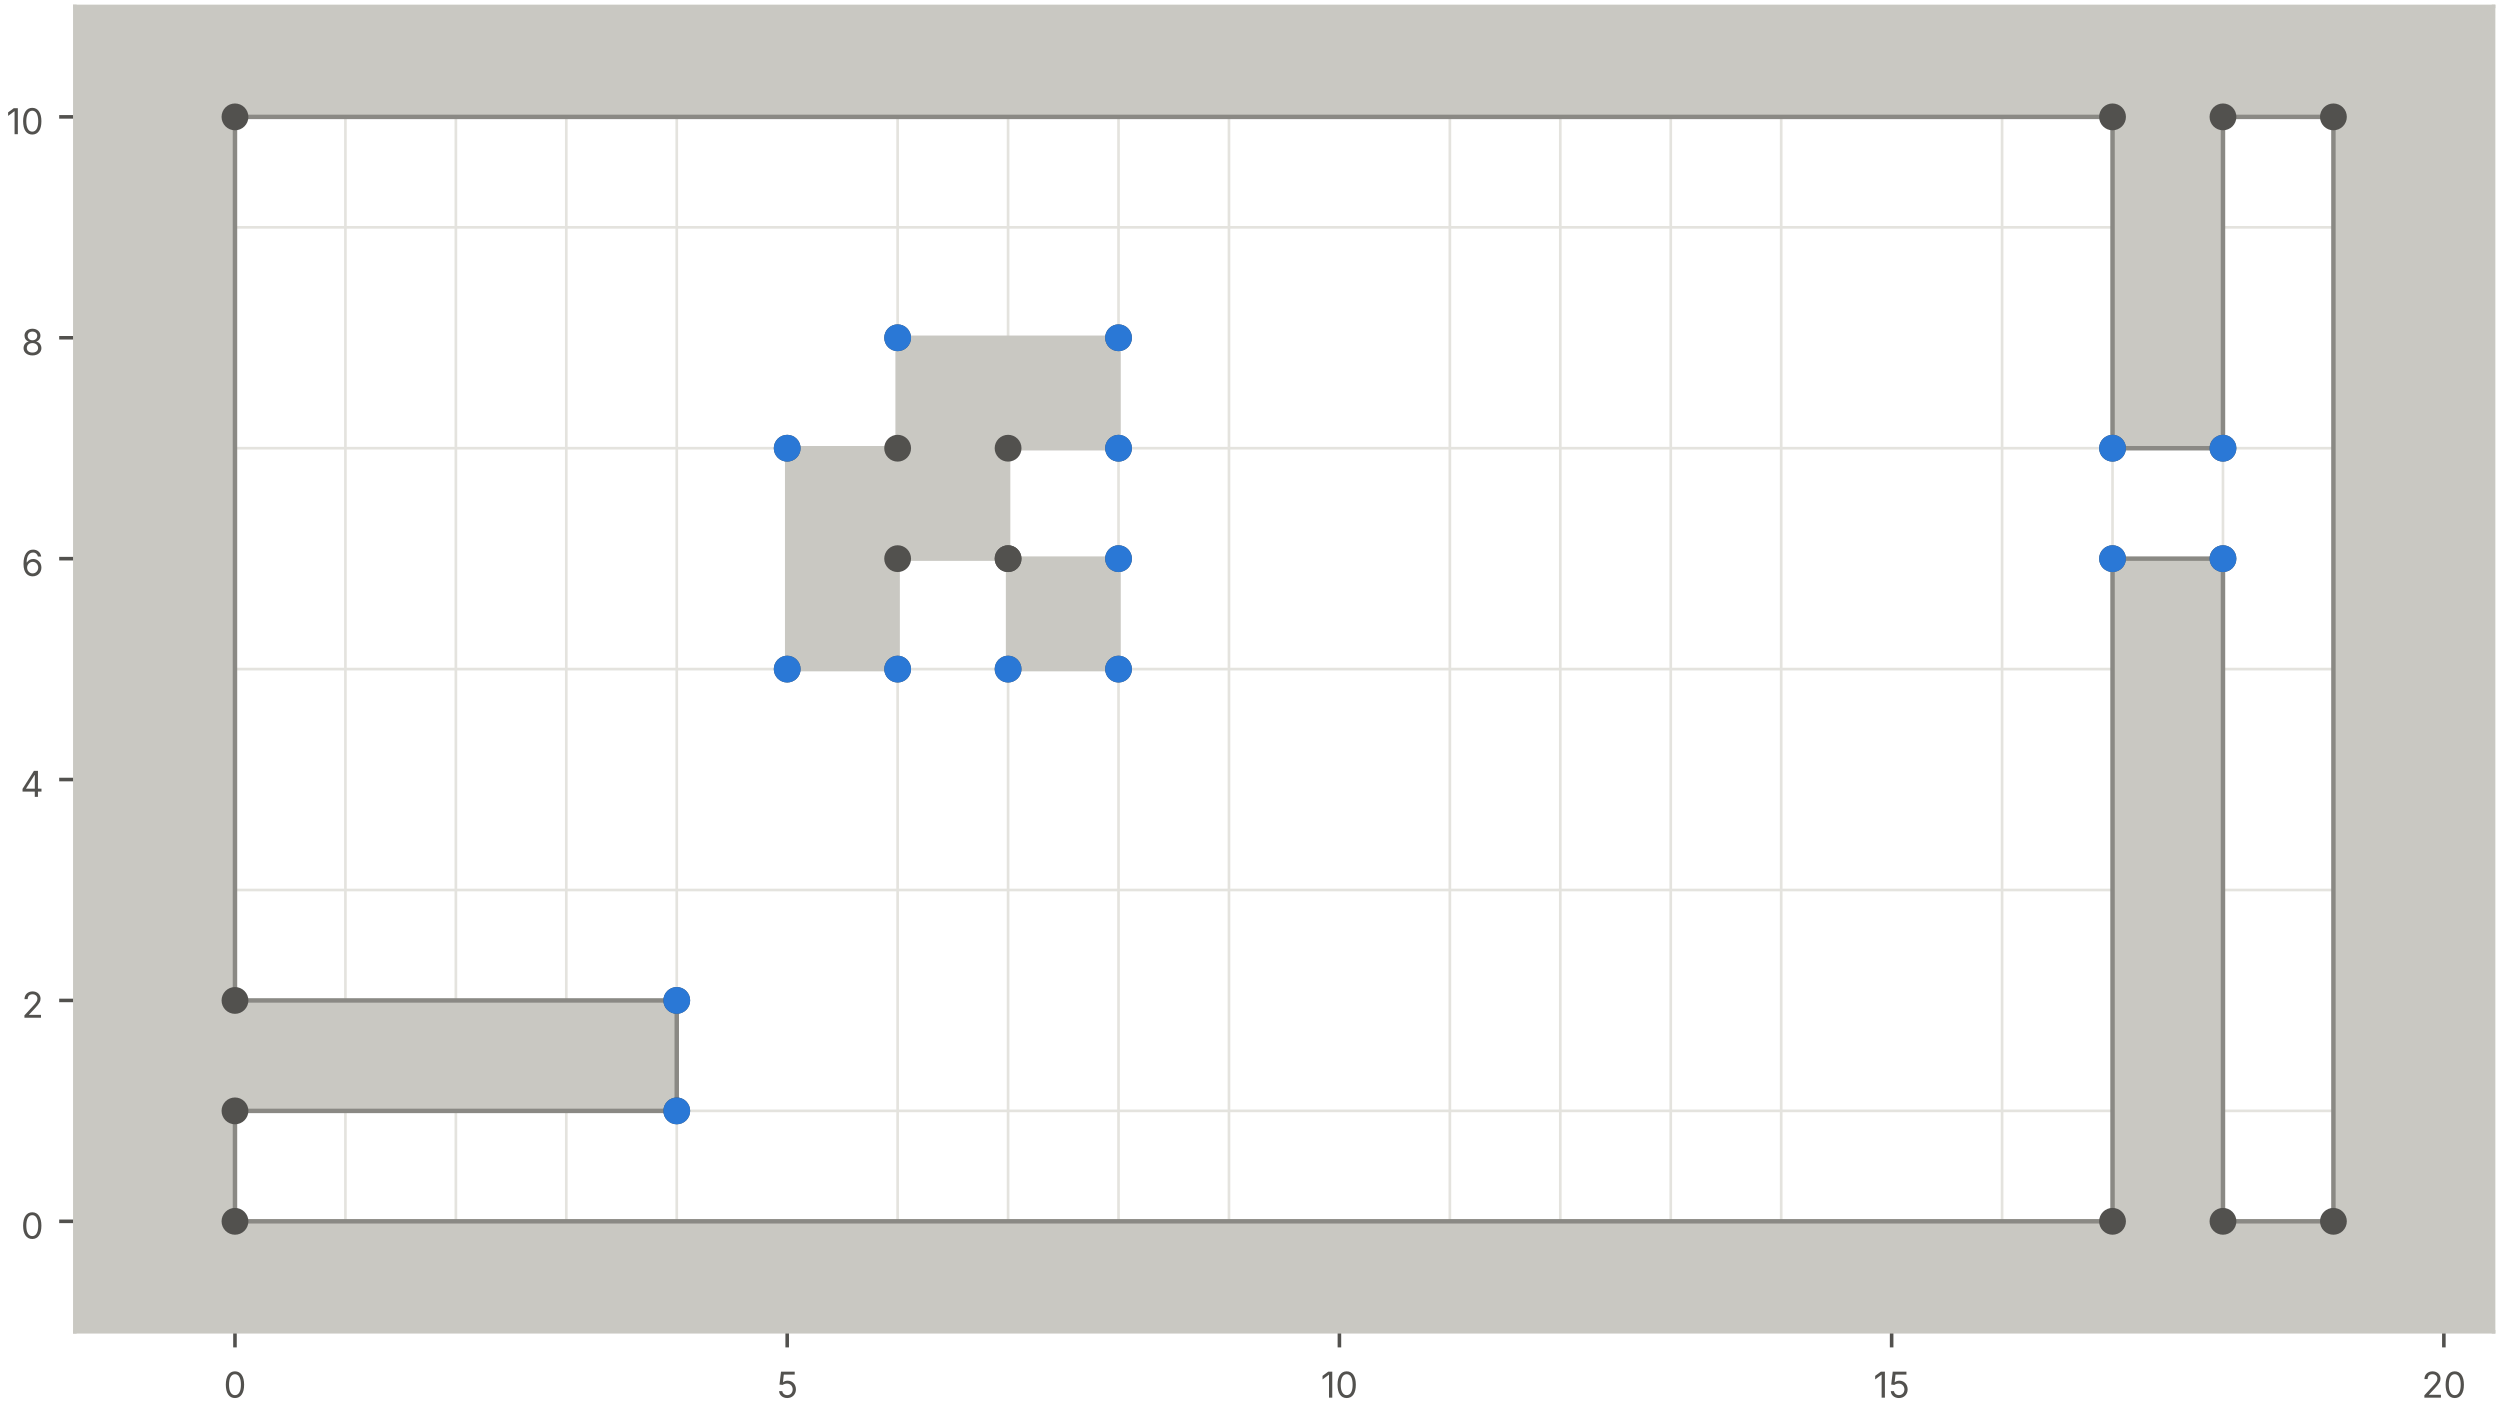
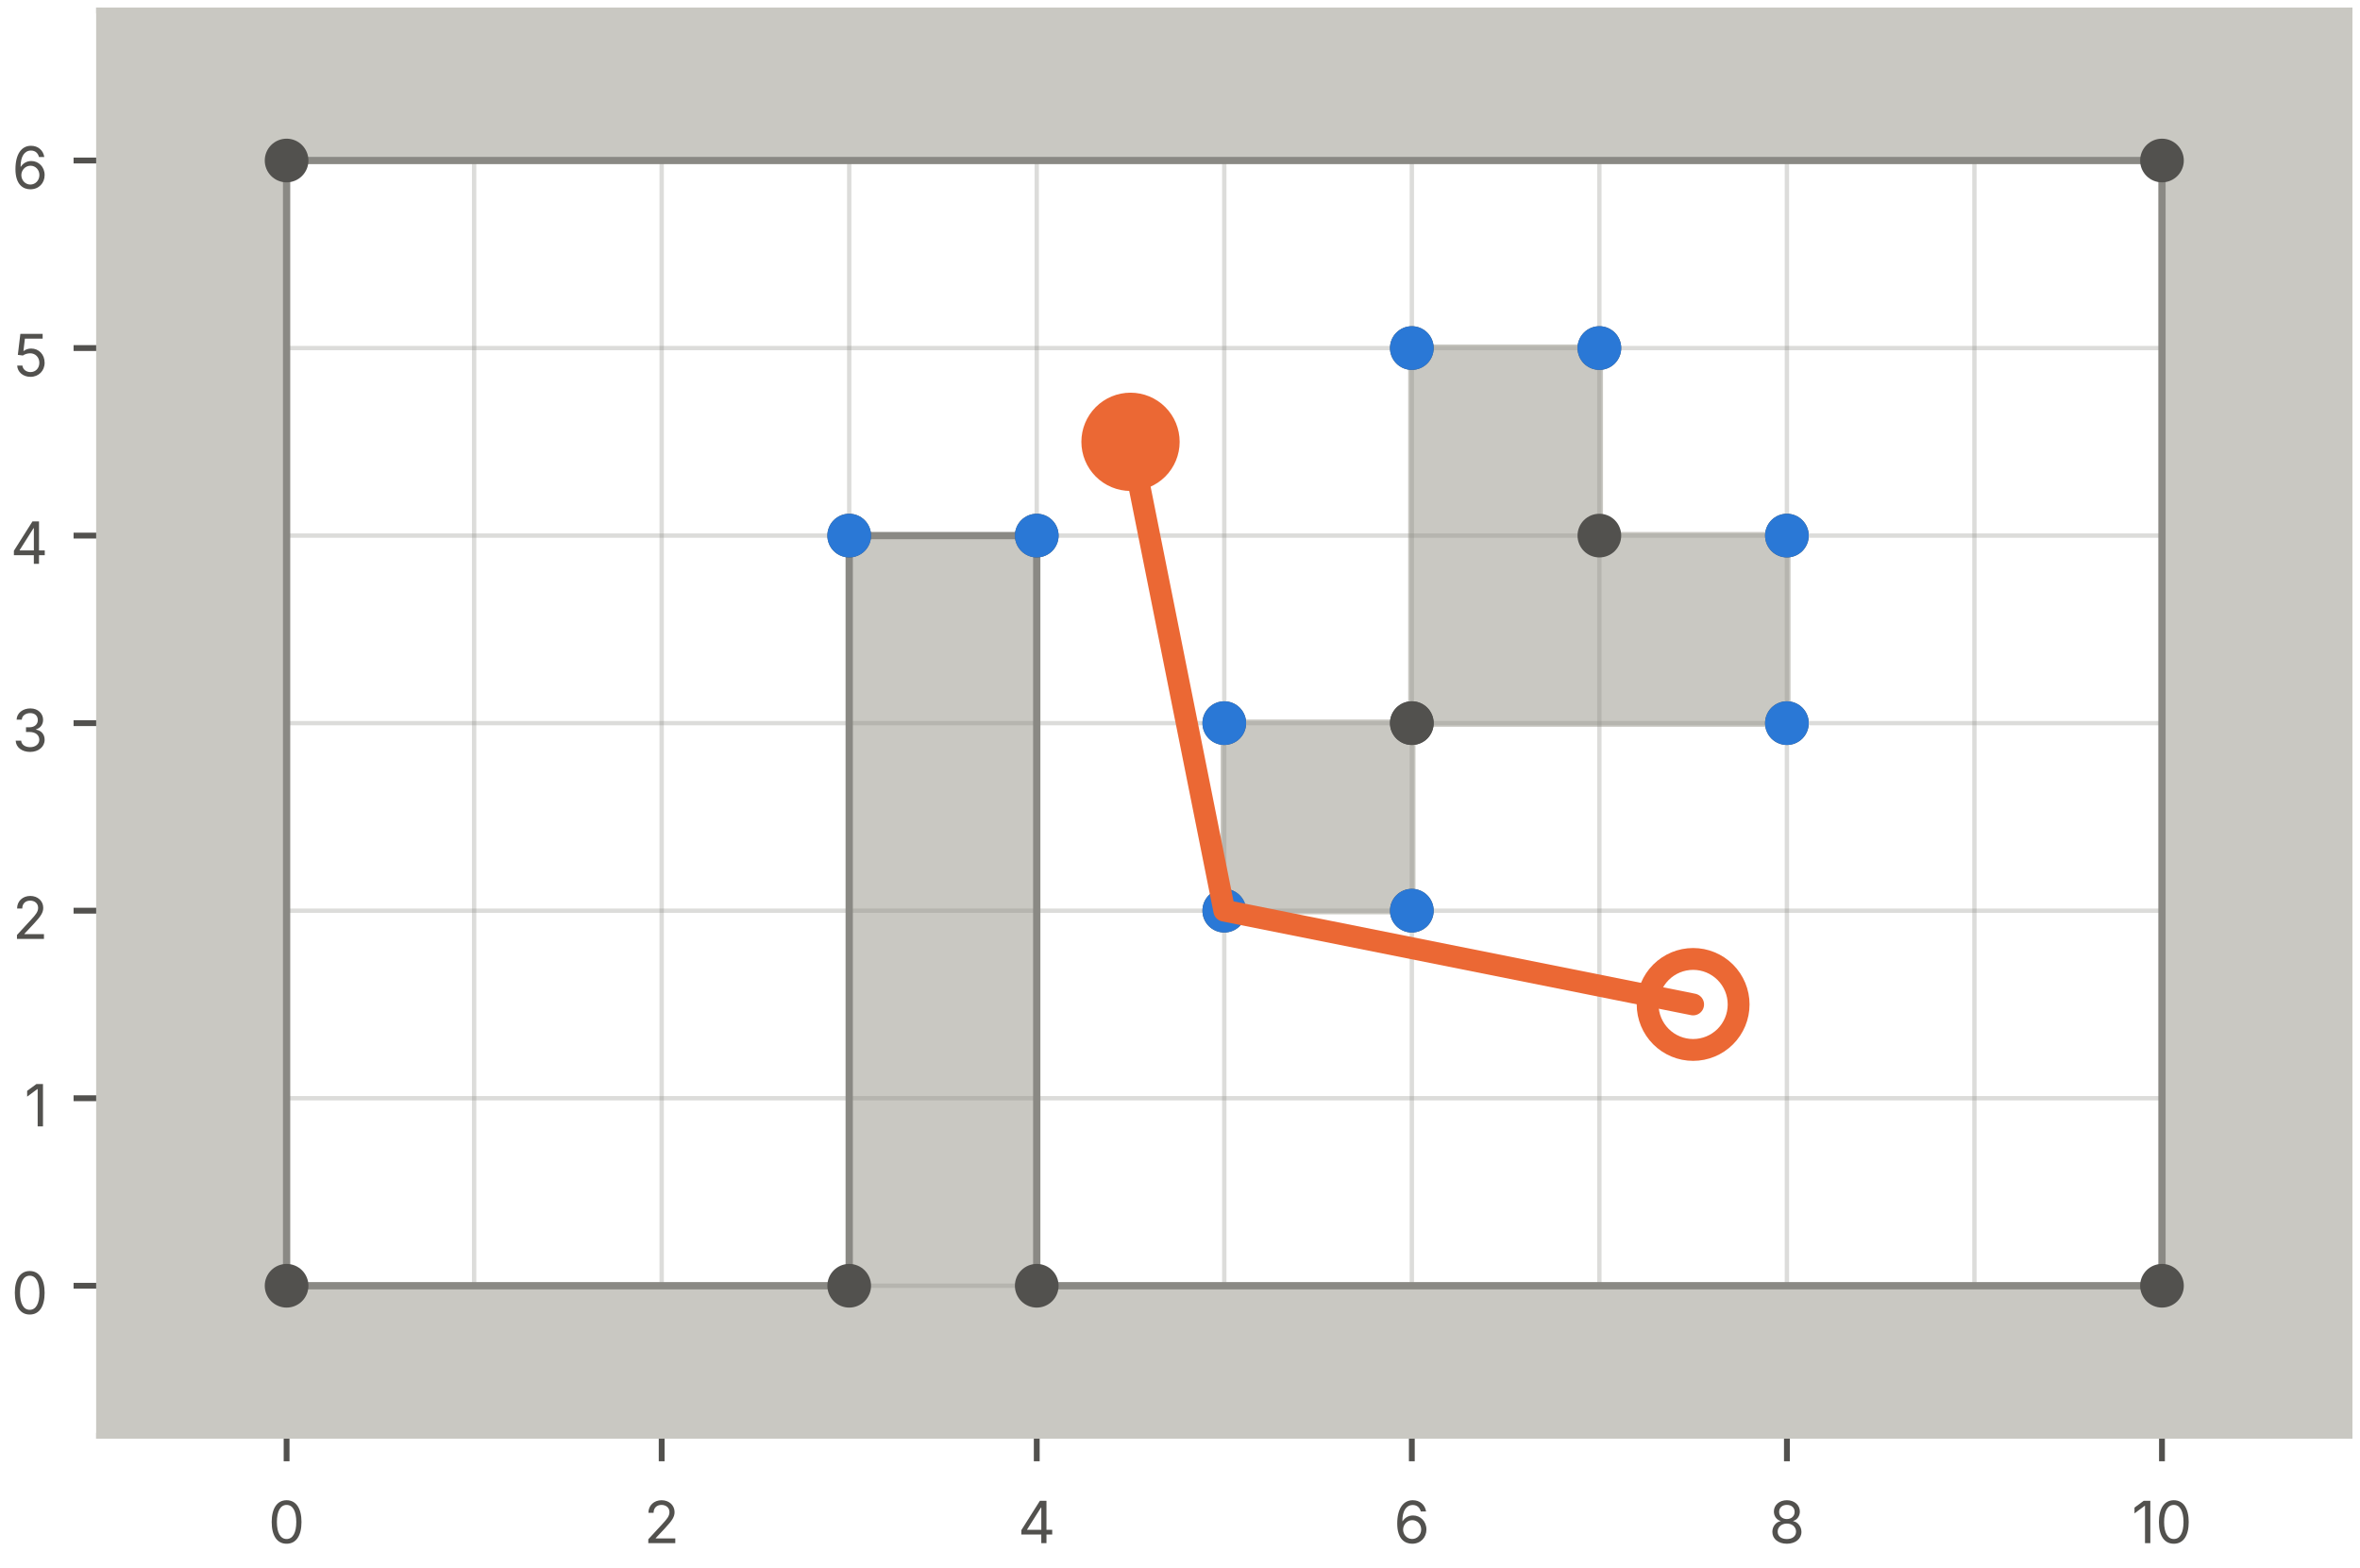
- <svg xmlns="http://www.w3.org/2000/svg" xmlns:xlink="http://www.w3.org/1999/xlink" width="559.33pt" height="316.079pt" viewBox="0 0 559.33 316.079" version="1.1">
+ <svg xmlns="http://www.w3.org/2000/svg" xmlns:xlink="http://www.w3.org/1999/xlink" width="324.18pt" height="215.343pt" viewBox="0 0 324.18 215.343" version="1.1">
  <defs>
    <style type="text/css">*{stroke-linejoin: round; stroke-linecap: butt}</style>
  </defs>
  <g id="figure_1">
    <g id="patch_1">
-       <path d="M 0 316.079 L 559.33 316.079 L 559.33 0 L 0 0 L 0 316.079 z " style="fill: none" />
+       <path d="M 0 215.343 L 324.18 215.343 L 324.18 0 L 0 0 L 0 215.343 z " style="fill: none" />
    </g>
    <g id="axes_1">
      <g id="patch_2">
-         <path d="M 16.741 297.96 L 557.89 297.96 L 557.89 1.44 L 16.741 1.44 L 16.741 297.96 z " style="fill: none" />
+         <path d="M 13.607 197.224 L 322.74 197.224 L 322.74 1.44 L 13.607 1.44 L 13.607 197.224 z " style="fill: none" />
+       </g>
+       <g id="outside">
+         <path d="M -25721.631 25937.615 L 26057.979 25937.615 L 26057.979 -25738.951 L -25721.631 -25738.951 z M 39.368 176.615 L 39.368 22.049 L 296.978 22.049 L 296.978 176.615 L 142.412 176.615 L 142.412 73.571 L 116.651 73.571 L 116.651 176.615 z " clip-path="url(#p48c23c7c4c)" style="fill: #c9c8c2" />
+       </g>
+       <g id="obstacles">
+         <path d="M 168.173 125.093 L 168.173 99.332 L 193.935 99.332 L 193.935 125.093 z " clip-path="url(#p48c23c7c4c)" style="fill: #c9c8c2; stroke: #c9c8c2" />
+         <path d="M 193.935 99.332 L 193.935 47.81 L 219.696 47.81 L 219.696 73.571 L 245.457 73.571 L 245.457 99.332 z " clip-path="url(#p48c23c7c4c)" style="fill: #c9c8c2; stroke: #c9c8c2" />
+       </g>
+       <g id="cells">
+         <path d="M 39.368 176.615 L 39.368 22.049 " clip-path="url(#p48c23c7c4c)" style="fill: none; stroke: #8a8984; stroke-opacity: 0.3; stroke-width: 0.6" />
+         <path d="M 65.129 176.615 L 65.129 22.049 " clip-path="url(#p48c23c7c4c)" style="fill: none; stroke: #8a8984; stroke-opacity: 0.3; stroke-width: 0.6" />
+         <path d="M 90.891 176.615 L 90.891 22.049 " clip-path="url(#p48c23c7c4c)" style="fill: none; stroke: #8a8984; stroke-opacity: 0.3; stroke-width: 0.6" />
+         <path d="M 116.651 176.615 L 116.651 22.049 " clip-path="url(#p48c23c7c4c)" style="fill: none; stroke: #8a8984; stroke-opacity: 0.3; stroke-width: 0.6" />
+         <path d="M 142.412 176.615 L 142.412 22.049 " clip-path="url(#p48c23c7c4c)" style="fill: none; stroke: #8a8984; stroke-opacity: 0.3; stroke-width: 0.6" />
+         <path d="M 168.173 176.615 L 168.173 22.049 " clip-path="url(#p48c23c7c4c)" style="fill: none; stroke: #8a8984; stroke-opacity: 0.3; stroke-width: 0.6" />
+         <path d="M 193.935 176.615 L 193.935 22.049 " clip-path="url(#p48c23c7c4c)" style="fill: none; stroke: #8a8984; stroke-opacity: 0.3; stroke-width: 0.6" />
+         <path d="M 219.696 176.615 L 219.696 22.049 " clip-path="url(#p48c23c7c4c)" style="fill: none; stroke: #8a8984; stroke-opacity: 0.3; stroke-width: 0.6" />
+         <path d="M 245.457 176.615 L 245.457 22.049 " clip-path="url(#p48c23c7c4c)" style="fill: none; stroke: #8a8984; stroke-opacity: 0.3; stroke-width: 0.6" />
+         <path d="M 271.217 176.615 L 271.217 22.049 " clip-path="url(#p48c23c7c4c)" style="fill: none; stroke: #8a8984; stroke-opacity: 0.3; stroke-width: 0.6" />
+         <path d="M 296.978 176.615 L 296.978 22.049 " clip-path="url(#p48c23c7c4c)" style="fill: none; stroke: #8a8984; stroke-opacity: 0.3; stroke-width: 0.6" />
+         <path d="M 39.368 176.615 L 296.978 176.615 " clip-path="url(#p48c23c7c4c)" style="fill: none; stroke: #8a8984; stroke-opacity: 0.3; stroke-width: 0.6" />
+         <path d="M 39.368 150.854 L 296.978 150.854 " clip-path="url(#p48c23c7c4c)" style="fill: none; stroke: #8a8984; stroke-opacity: 0.3; stroke-width: 0.6" />
+         <path d="M 39.368 125.093 L 296.978 125.093 " clip-path="url(#p48c23c7c4c)" style="fill: none; stroke: #8a8984; stroke-opacity: 0.3; stroke-width: 0.6" />
+         <path d="M 39.368 99.332 L 296.978 99.332 " clip-path="url(#p48c23c7c4c)" style="fill: none; stroke: #8a8984; stroke-opacity: 0.3; stroke-width: 0.6" />
+         <path d="M 39.368 73.571 L 296.978 73.571 " clip-path="url(#p48c23c7c4c)" style="fill: none; stroke: #8a8984; stroke-opacity: 0.3; stroke-width: 0.6" />
+         <path d="M 39.368 47.81 L 296.978 47.81 " clip-path="url(#p48c23c7c4c)" style="fill: none; stroke: #8a8984; stroke-opacity: 0.3; stroke-width: 0.6" />
+         <path d="M 39.368 22.049 L 296.978 22.049 " clip-path="url(#p48c23c7c4c)" style="fill: none; stroke: #8a8984; stroke-opacity: 0.3; stroke-width: 0.6" />
+       </g>
+       <g id="boundary">
+         <path d="M 116.651 176.615 L 116.651 73.571 L 142.412 73.571 L 142.412 176.615 L 296.978 176.615 L 296.978 22.049 L 39.368 22.049 L 39.368 176.615 L 116.651 176.615 z " clip-path="url(#p48c23c7c4c)" style="fill: none; stroke: #8a8984" />
      </g>
      <g id="matplotlib.axis_1">
        <g id="xtick_1">
          <g id="line2d_1">
            <defs>
              <path id="m1887eb5eb2" d="M 0 0 L 0 3.5 " style="stroke: #52514e; stroke-width: 0.8" />
            </defs>
            <g>
-               <use xlink:href="#m1887eb5eb2" x="52.571" y="297.96" style="fill: #52514e; stroke: #52514e; stroke-width: 0.8" />
+               <use xlink:href="#m1887eb5eb2" x="39.368" y="197.224" style="fill: #52514e; stroke: #52514e; stroke-width: 0.8" />
            </g>
          </g>
          <g id="text_1">
-             <g style="fill: #52514e" transform="translate(50.04696 312.7097) scale(0.08 -0.08)">
+             <g style="fill: #52514e" transform="translate(36.84475 211.9736) scale(0.08 -0.08)">
              <defs>
                <path id="Inter-Regular-53f" d="M 2019 -63 C 3059 -63 3656 809 3656 2325 C 3656 3834 3050 4719 2019 4719 C 988 4719 381 3834 381 2325 C 381 806 981 -63 2019 -63 z M 2019 456 C 1338 456 953 1144 953 2325 C 953 3509 1338 4203 2019 4203 C 2700 4203 3084 3513 3084 2325 C 3084 1144 2700 456 2019 456 z " transform="scale(0.015625)" />
              </defs>
              <use xlink:href="#Inter-Regular-53f" />
            </g>
          </g>
        </g>
        <g id="xtick_2">
          <g id="line2d_2">
            <g>
-               <use xlink:href="#m1887eb5eb2" x="176.121" y="297.96" style="fill: #52514e; stroke: #52514e; stroke-width: 0.8" />
+               <use xlink:href="#m1887eb5eb2" x="90.891" y="197.224" style="fill: #52514e; stroke: #52514e; stroke-width: 0.8" />
            </g>
          </g>
          <g id="text_2">
-             <g style="fill: #52514e" transform="translate(173.6887 312.7097) scale(0.08 -0.08)">
-               <defs>
-                 <path id="Inter-Regular-545" d="M 1956 -63 C 2853 -63 3509 594 3509 1488 C 3509 2388 2881 3047 2028 3047 C 1706 3047 1397 2934 1206 2775 L 1181 2775 L 1341 4134 L 3291 4134 L 3291 4656 L 841 4656 L 566 2350 L 1122 2281 C 1306 2422 1631 2525 1919 2525 C 2503 2525 2928 2078 2928 1478 C 2928 888 2519 459 1956 459 C 1488 459 1106 759 1069 1175 L 494 1175 C 525 463 1138 -63 1956 -63 z " transform="scale(0.015625)" />
-               </defs>
-               <use xlink:href="#Inter-Regular-545" />
+             <g style="fill: #52514e" transform="translate(88.45113 211.9736) scale(0.08 -0.08)">
+               <defs>
+                 <path id="Inter-Regular-541" d="M 481 0 L 3447 0 L 3447 522 L 1300 522 L 1300 559 L 2319 1644 C 3141 2519 3369 2916 3369 3419 C 3369 4147 2778 4719 1947 4719 C 1119 4719 494 4159 494 3334 L 1063 3334 C 1063 3859 1400 4203 1931 4203 C 2428 4203 2806 3900 2806 3413 C 2806 2984 2544 2666 2028 2106 L 481 428 L 481 0 z " transform="scale(0.015625)" />
+               </defs>
+               <use xlink:href="#Inter-Regular-541" />
            </g>
          </g>
        </g>
        <g id="xtick_3">
          <g id="line2d_3">
            <g>
-               <use xlink:href="#m1887eb5eb2" x="299.67" y="297.96" style="fill: #52514e; stroke: #52514e; stroke-width: 0.8" />
+               <use xlink:href="#m1887eb5eb2" x="142.412" y="197.224" style="fill: #52514e; stroke: #52514e; stroke-width: 0.8" />
            </g>
          </g>
          <g id="text_3">
-             <g style="fill: #52514e" transform="translate(295.5198 312.7097) scale(0.08 -0.08)">
+             <g style="fill: #52514e" transform="translate(139.8288 211.9736) scale(0.08 -0.08)">
+               <defs>
+                 <path id="Inter-Regular-544" d="M 375 947 L 2566 947 L 2566 0 L 3134 0 L 3134 947 L 3766 947 L 3766 1469 L 3134 1469 L 3134 4656 L 2413 4656 L 375 1431 L 375 947 z M 2569 1469 L 1009 1469 L 1009 1506 L 2531 3913 L 2569 3913 L 2569 1469 z " transform="scale(0.015625)" />
+               </defs>
+               <use xlink:href="#Inter-Regular-544" />
+             </g>
+           </g>
+         </g>
+         <g id="xtick_4">
+           <g id="line2d_4">
+             <g>
+               <use xlink:href="#m1887eb5eb2" x="193.935" y="197.224" style="fill: #52514e; stroke: #52514e; stroke-width: 0.8" />
+             </g>
+           </g>
+           <g id="text_4">
+             <g style="fill: #52514e" transform="translate(191.4539 211.9736) scale(0.08 -0.08)">
+               <defs>
+                 <path id="Inter-Regular-547" d="M 2019 -63 C 2969 -63 3588 634 3588 1503 C 3588 2403 2925 3044 2128 3044 C 1644 3044 1231 2813 981 2425 L 944 2425 C 944 3544 1375 4194 2091 4194 C 2575 4194 2866 3888 2969 3484 L 3550 3484 C 3438 4216 2872 4719 2091 4719 C 1034 4719 381 3788 381 2150 C 381 434 1241 -63 2019 -63 z M 2019 459 C 1447 459 1028 947 1028 1497 C 1028 2041 1469 2528 2034 2528 C 2597 2528 3013 2072 3013 1503 C 3013 922 2578 459 2019 459 z " transform="scale(0.015625)" />
+               </defs>
+               <use xlink:href="#Inter-Regular-547" />
+             </g>
+           </g>
+         </g>
+         <g id="xtick_5">
+           <g id="line2d_5">
+             <g>
+               <use xlink:href="#m1887eb5eb2" x="245.457" y="197.224" style="fill: #52514e; stroke: #52514e; stroke-width: 0.8" />
+             </g>
+           </g>
+           <g id="text_5">
+             <g style="fill: #52514e" transform="translate(242.9821 211.9736) scale(0.08 -0.08)">
+               <defs>
+                 <path id="Inter-Regular-549" d="M 1978 -63 C 2916 -63 3578 478 3578 1238 C 3578 1825 3175 2325 2669 2419 L 2669 2444 C 3109 2559 3403 2988 3403 3481 C 3403 4191 2794 4719 1978 4719 C 1150 4719 550 4191 550 3481 C 550 2988 838 2559 1291 2444 L 1291 2419 C 769 2325 381 1825 381 1238 C 381 478 1031 -63 1978 -63 z M 1978 453 C 1350 453 966 775 966 1269 C 966 1784 1391 2153 1978 2153 C 2553 2153 2984 1784 2984 1269 C 2984 775 2594 453 1978 453 z M 1978 2650 C 1475 2650 1125 2966 1125 3438 C 1125 3903 1463 4206 1978 4206 C 2484 4206 2828 3903 2828 3438 C 2828 2966 2469 2650 1978 2650 z " transform="scale(0.015625)" />
+               </defs>
+               <use xlink:href="#Inter-Regular-549" />
+             </g>
+           </g>
+         </g>
+         <g id="xtick_6">
+           <g id="line2d_6">
+             <g>
+               <use xlink:href="#m1887eb5eb2" x="296.978" y="197.224" style="fill: #52514e; stroke: #52514e; stroke-width: 0.8" />
+             </g>
+           </g>
+           <g id="text_6">
+             <g style="fill: #52514e" transform="translate(292.8279 211.9736) scale(0.08 -0.08)">
              <defs>
                <path id="Inter-Regular-540" d="M 2041 4656 L 1313 4656 L 300 3909 L 300 3272 L 1425 4106 L 1456 4106 L 1456 0 L 2041 0 L 2041 4656 z " transform="scale(0.015625)" />
              </defs>
              <use xlink:href="#Inter-Regular-540" />
              <use xlink:href="#Inter-Regular-53f" transform="translate(40.67188 0)" />
            </g>
          </g>
        </g>
-         <g id="xtick_4">
-           <g id="line2d_4">
-             <g>
-               <use xlink:href="#m1887eb5eb2" x="423.22" y="297.96" style="fill: #52514e; stroke: #52514e; stroke-width: 0.8" />
-             </g>
-           </g>
-           <g id="text_4">
-             <g style="fill: #52514e" transform="translate(419.1615 312.7097) scale(0.08 -0.08)">
-               <use xlink:href="#Inter-Regular-540" />
-               <use xlink:href="#Inter-Regular-545" transform="translate(40.67188 0)" />
-             </g>
-           </g>
-         </g>
-         <g id="xtick_5">
-           <g id="line2d_5">
-             <g>
-               <use xlink:href="#m1887eb5eb2" x="546.77" y="297.96" style="fill: #52514e; stroke: #52514e; stroke-width: 0.8" />
-             </g>
-           </g>
-           <g id="text_5">
-             <g style="fill: #52514e" transform="translate(541.807 312.7097) scale(0.08 -0.08)">
-               <defs>
-                 <path id="Inter-Regular-541" d="M 481 0 L 3447 0 L 3447 522 L 1300 522 L 1300 559 L 2319 1644 C 3141 2519 3369 2916 3369 3419 C 3369 4147 2778 4719 1947 4719 C 1119 4719 494 4159 494 3334 L 1063 3334 C 1063 3859 1400 4203 1931 4203 C 2428 4203 2806 3900 2806 3413 C 2806 2984 2544 2666 2028 2106 L 481 428 L 481 0 z " transform="scale(0.015625)" />
-               </defs>
-               <use xlink:href="#Inter-Regular-541" />
-               <use xlink:href="#Inter-Regular-53f" transform="translate(60.98438 0)" />
-             </g>
-           </g>
-         </g>
-         <g id="xtick_6">
-           <g id="line2d_6">
-             <path d="M 77.281 297.96 L 77.281 1.44 " clip-path="url(#p4c4b47bfea)" style="fill: none; stroke: #e4e3de; stroke-width: 0.6; stroke-linecap: square" />
-           </g>
-           <g id="line2d_7" />
-         </g>
-         <g id="xtick_7">
-           <g id="line2d_8">
-             <path d="M 101.991 297.96 L 101.991 1.44 " clip-path="url(#p4c4b47bfea)" style="fill: none; stroke: #e4e3de; stroke-width: 0.6; stroke-linecap: square" />
-           </g>
-           <g id="line2d_9" />
-         </g>
-         <g id="xtick_8">
-           <g id="line2d_10">
-             <path d="M 126.701 297.96 L 126.701 1.44 " clip-path="url(#p4c4b47bfea)" style="fill: none; stroke: #e4e3de; stroke-width: 0.6; stroke-linecap: square" />
-           </g>
-           <g id="line2d_11" />
-         </g>
-         <g id="xtick_9">
-           <g id="line2d_12">
-             <path d="M 151.411 297.96 L 151.411 1.44 " clip-path="url(#p4c4b47bfea)" style="fill: none; stroke: #e4e3de; stroke-width: 0.6; stroke-linecap: square" />
-           </g>
-           <g id="line2d_13" />
-         </g>
-         <g id="xtick_10">
-           <g id="line2d_14">
-             <path d="M 200.831 297.96 L 200.831 1.44 " clip-path="url(#p4c4b47bfea)" style="fill: none; stroke: #e4e3de; stroke-width: 0.6; stroke-linecap: square" />
-           </g>
-           <g id="line2d_15" />
-         </g>
-         <g id="xtick_11">
-           <g id="line2d_16">
-             <path d="M 225.541 297.96 L 225.541 1.44 " clip-path="url(#p4c4b47bfea)" style="fill: none; stroke: #e4e3de; stroke-width: 0.6; stroke-linecap: square" />
-           </g>
-           <g id="line2d_17" />
-         </g>
-         <g id="xtick_12">
-           <g id="line2d_18">
-             <path d="M 250.25 297.96 L 250.25 1.44 " clip-path="url(#p4c4b47bfea)" style="fill: none; stroke: #e4e3de; stroke-width: 0.6; stroke-linecap: square" />
-           </g>
-           <g id="line2d_19" />
-         </g>
-         <g id="xtick_13">
-           <g id="line2d_20">
-             <path d="M 274.96 297.96 L 274.96 1.44 " clip-path="url(#p4c4b47bfea)" style="fill: none; stroke: #e4e3de; stroke-width: 0.6; stroke-linecap: square" />
-           </g>
-           <g id="line2d_21" />
-         </g>
-         <g id="xtick_14">
-           <g id="line2d_22">
-             <path d="M 324.38 297.96 L 324.38 1.44 " clip-path="url(#p4c4b47bfea)" style="fill: none; stroke: #e4e3de; stroke-width: 0.6; stroke-linecap: square" />
-           </g>
-           <g id="line2d_23" />
-         </g>
-         <g id="xtick_15">
-           <g id="line2d_24">
-             <path d="M 349.09 297.96 L 349.09 1.44 " clip-path="url(#p4c4b47bfea)" style="fill: none; stroke: #e4e3de; stroke-width: 0.6; stroke-linecap: square" />
-           </g>
-           <g id="line2d_25" />
-         </g>
-         <g id="xtick_16">
-           <g id="line2d_26">
-             <path d="M 373.8 297.96 L 373.8 1.44 " clip-path="url(#p4c4b47bfea)" style="fill: none; stroke: #e4e3de; stroke-width: 0.6; stroke-linecap: square" />
-           </g>
-           <g id="line2d_27" />
-         </g>
-         <g id="xtick_17">
-           <g id="line2d_28">
-             <path d="M 398.51 297.96 L 398.51 1.44 " clip-path="url(#p4c4b47bfea)" style="fill: none; stroke: #e4e3de; stroke-width: 0.6; stroke-linecap: square" />
-           </g>
-           <g id="line2d_29" />
-         </g>
-         <g id="xtick_18">
-           <g id="line2d_30">
-             <path d="M 447.93 297.96 L 447.93 1.44 " clip-path="url(#p4c4b47bfea)" style="fill: none; stroke: #e4e3de; stroke-width: 0.6; stroke-linecap: square" />
-           </g>
-           <g id="line2d_31" />
-         </g>
-         <g id="xtick_19">
-           <g id="line2d_32">
-             <path d="M 472.64 297.96 L 472.64 1.44 " clip-path="url(#p4c4b47bfea)" style="fill: none; stroke: #e4e3de; stroke-width: 0.6; stroke-linecap: square" />
-           </g>
-           <g id="line2d_33" />
-         </g>
-         <g id="xtick_20">
-           <g id="line2d_34">
-             <path d="M 497.35 297.96 L 497.35 1.44 " clip-path="url(#p4c4b47bfea)" style="fill: none; stroke: #e4e3de; stroke-width: 0.6; stroke-linecap: square" />
-           </g>
-           <g id="line2d_35" />
-         </g>
-         <g id="xtick_21">
-           <g id="line2d_36">
-             <path d="M 522.06 297.96 L 522.06 1.44 " clip-path="url(#p4c4b47bfea)" style="fill: none; stroke: #e4e3de; stroke-width: 0.6; stroke-linecap: square" />
-           </g>
-           <g id="line2d_37" />
-         </g>
      </g>
      <g id="matplotlib.axis_2">
        <g id="ytick_1">
-           <g id="line2d_38">
+           <g id="line2d_7">
            <defs>
              <path id="m7041d16431" d="M 0 0 L -3.5 0 " style="stroke: #52514e; stroke-width: 0.8" />
            </defs>
            <g>
-               <use xlink:href="#m7041d16431" x="16.741" y="273.25" style="fill: #52514e; stroke: #52514e; stroke-width: 0.8" />
-             </g>
-           </g>
-           <g id="text_6">
-             <g style="fill: #52514e" transform="translate(4.69375 277.1247) scale(0.08 -0.08)">
+               <use xlink:href="#m7041d16431" x="13.607" y="176.615" style="fill: #52514e; stroke: #52514e; stroke-width: 0.8" />
+             </g>
+           </g>
+           <g id="text_7">
+             <g style="fill: #52514e" transform="translate(1.56 180.4898) scale(0.08 -0.08)">
              <use xlink:href="#Inter-Regular-53f" />
            </g>
          </g>
        </g>
        <g id="ytick_2">
-           <g id="line2d_39">
-             <g>
-               <use xlink:href="#m7041d16431" x="16.741" y="223.83" style="fill: #52514e; stroke: #52514e; stroke-width: 0.8" />
-             </g>
-           </g>
-           <g id="text_7">
-             <g style="fill: #52514e" transform="translate(4.8625 227.7048) scale(0.08 -0.08)">
+           <g id="line2d_8">
+             <g>
+               <use xlink:href="#m7041d16431" x="13.607" y="150.854" style="fill: #52514e; stroke: #52514e; stroke-width: 0.8" />
+             </g>
+           </g>
+           <g id="text_8">
+             <g style="fill: #52514e" transform="translate(3.35375 154.7288) scale(0.08 -0.08)">
+               <use xlink:href="#Inter-Regular-540" />
+             </g>
+           </g>
+         </g>
+         <g id="ytick_3">
+           <g id="line2d_9">
+             <g>
+               <use xlink:href="#m7041d16431" x="13.607" y="125.093" style="fill: #52514e; stroke: #52514e; stroke-width: 0.8" />
+             </g>
+           </g>
+           <g id="text_9">
+             <g style="fill: #52514e" transform="translate(1.72875 128.9678) scale(0.08 -0.08)">
              <use xlink:href="#Inter-Regular-541" />
            </g>
          </g>
        </g>
-         <g id="ytick_3">
-           <g id="line2d_40">
-             <g>
-               <use xlink:href="#m7041d16431" x="16.741" y="174.41" style="fill: #52514e; stroke: #52514e; stroke-width: 0.8" />
-             </g>
-           </g>
-           <g id="text_8">
-             <g style="fill: #52514e" transform="translate(4.57375 178.2848) scale(0.08 -0.08)">
-               <defs>
-                 <path id="Inter-Regular-544" d="M 375 947 L 2566 947 L 2566 0 L 3134 0 L 3134 947 L 3766 947 L 3766 1469 L 3134 1469 L 3134 4656 L 2413 4656 L 375 1431 L 375 947 z M 2569 1469 L 1009 1469 L 1009 1506 L 2531 3913 L 2569 3913 L 2569 1469 z " transform="scale(0.015625)" />
-               </defs>
+         <g id="ytick_4">
+           <g id="line2d_10">
+             <g>
+               <use xlink:href="#m7041d16431" x="13.607" y="99.332" style="fill: #52514e; stroke: #52514e; stroke-width: 0.8" />
+             </g>
+           </g>
+           <g id="text_10">
+             <g style="fill: #52514e" transform="translate(1.66625 103.2068) scale(0.08 -0.08)">
+               <defs>
+                 <path id="Inter-Regular-543" d="M 1984 -63 C 2897 -63 3572 503 3572 1266 C 3572 1853 3225 2284 2631 2381 L 2631 2419 C 3106 2559 3403 2944 3403 3469 C 3403 4131 2872 4719 2003 4719 C 1184 4719 516 4216 491 3484 L 1063 3484 C 1081 3938 1516 4203 1991 4203 C 2497 4203 2822 3900 2822 3438 C 2822 2956 2447 2644 1903 2644 L 1525 2644 L 1525 2128 L 1903 2128 C 2594 2128 2984 1775 2984 1272 C 2984 788 2559 459 1975 459 C 1444 459 1025 731 991 1175 L 391 1175 C 422 438 1072 -63 1984 -63 z " transform="scale(0.015625)" />
+               </defs>
+               <use xlink:href="#Inter-Regular-543" />
+             </g>
+           </g>
+         </g>
+         <g id="ytick_5">
+           <g id="line2d_11">
+             <g>
+               <use xlink:href="#m7041d16431" x="13.607" y="73.571" style="fill: #52514e; stroke: #52514e; stroke-width: 0.8" />
+             </g>
+           </g>
+           <g id="text_11">
+             <g style="fill: #52514e" transform="translate(1.44 77.4458) scale(0.08 -0.08)">
              <use xlink:href="#Inter-Regular-544" />
            </g>
          </g>
        </g>
-         <g id="ytick_4">
-           <g id="line2d_41">
-             <g>
-               <use xlink:href="#m7041d16431" x="16.741" y="124.99" style="fill: #52514e; stroke: #52514e; stroke-width: 0.8" />
-             </g>
-           </g>
-           <g id="text_9">
-             <g style="fill: #52514e" transform="translate(4.78 128.8649) scale(0.08 -0.08)">
-               <defs>
-                 <path id="Inter-Regular-547" d="M 2019 -63 C 2969 -63 3588 634 3588 1503 C 3588 2403 2925 3044 2128 3044 C 1644 3044 1231 2813 981 2425 L 944 2425 C 944 3544 1375 4194 2091 4194 C 2575 4194 2866 3888 2969 3484 L 3550 3484 C 3438 4216 2872 4719 2091 4719 C 1034 4719 381 3788 381 2150 C 381 434 1241 -63 2019 -63 z M 2019 459 C 1447 459 1028 947 1028 1497 C 1028 2041 1469 2528 2034 2528 C 2597 2528 3013 2072 3013 1503 C 3013 922 2578 459 2019 459 z " transform="scale(0.015625)" />
-               </defs>
+         <g id="ytick_6">
+           <g id="line2d_12">
+             <g>
+               <use xlink:href="#m7041d16431" x="13.607" y="47.81" style="fill: #52514e; stroke: #52514e; stroke-width: 0.8" />
+             </g>
+           </g>
+           <g id="text_12">
+             <g style="fill: #52514e" transform="translate(1.74375 51.6848) scale(0.08 -0.08)">
+               <defs>
+                 <path id="Inter-Regular-545" d="M 1956 -63 C 2853 -63 3509 594 3509 1488 C 3509 2388 2881 3047 2028 3047 C 1706 3047 1397 2934 1206 2775 L 1181 2775 L 1341 4134 L 3291 4134 L 3291 4656 L 841 4656 L 566 2350 L 1122 2281 C 1306 2422 1631 2525 1919 2525 C 2503 2525 2928 2078 2928 1478 C 2928 888 2519 459 1956 459 C 1488 459 1106 759 1069 1175 L 494 1175 C 525 463 1138 -63 1956 -63 z " transform="scale(0.015625)" />
+               </defs>
+               <use xlink:href="#Inter-Regular-545" />
+             </g>
+           </g>
+         </g>
+         <g id="ytick_7">
+           <g id="line2d_13">
+             <g>
+               <use xlink:href="#m7041d16431" x="13.607" y="22.049" style="fill: #52514e; stroke: #52514e; stroke-width: 0.8" />
+             </g>
+           </g>
+           <g id="text_13">
+             <g style="fill: #52514e" transform="translate(1.64625 25.9238) scale(0.08 -0.08)">
              <use xlink:href="#Inter-Regular-547" />
            </g>
          </g>
        </g>
-         <g id="ytick_5">
-           <g id="line2d_42">
-             <g>
-               <use xlink:href="#m7041d16431" x="16.741" y="75.57" style="fill: #52514e; stroke: #52514e; stroke-width: 0.8" />
-             </g>
-           </g>
-           <g id="text_10">
-             <g style="fill: #52514e" transform="translate(4.7925 79.44492) scale(0.08 -0.08)">
-               <defs>
-                 <path id="Inter-Regular-549" d="M 1978 -63 C 2916 -63 3578 478 3578 1238 C 3578 1825 3175 2325 2669 2419 L 2669 2444 C 3109 2559 3403 2988 3403 3481 C 3403 4191 2794 4719 1978 4719 C 1150 4719 550 4191 550 3481 C 550 2988 838 2559 1291 2444 L 1291 2419 C 769 2325 381 1825 381 1238 C 381 478 1031 -63 1978 -63 z M 1978 453 C 1350 453 966 775 966 1269 C 966 1784 1391 2153 1978 2153 C 2553 2153 2984 1784 2984 1269 C 2984 775 2594 453 1978 453 z M 1978 2650 C 1475 2650 1125 2966 1125 3438 C 1125 3903 1463 4206 1978 4206 C 2484 4206 2828 3903 2828 3438 C 2828 2966 2469 2650 1978 2650 z " transform="scale(0.015625)" />
-               </defs>
-               <use xlink:href="#Inter-Regular-549" />
-             </g>
-           </g>
-         </g>
-         <g id="ytick_6">
-           <g id="line2d_43">
-             <g>
-               <use xlink:href="#m7041d16431" x="16.741" y="26.15" style="fill: #52514e; stroke: #52514e; stroke-width: 0.8" />
-             </g>
-           </g>
-           <g id="text_11">
-             <g style="fill: #52514e" transform="translate(1.44 30.02497) scale(0.08 -0.08)">
-               <use xlink:href="#Inter-Regular-540" />
-               <use xlink:href="#Inter-Regular-53f" transform="translate(40.67188 0)" />
-             </g>
-           </g>
-         </g>
-         <g id="ytick_7">
-           <g id="line2d_44">
-             <path d="M 16.741 248.54 L 557.89 248.54 " clip-path="url(#p4c4b47bfea)" style="fill: none; stroke: #e4e3de; stroke-width: 0.6; stroke-linecap: square" />
-           </g>
-           <g id="line2d_45" />
-         </g>
-         <g id="ytick_8">
-           <g id="line2d_46">
-             <path d="M 16.741 199.12 L 557.89 199.12 " clip-path="url(#p4c4b47bfea)" style="fill: none; stroke: #e4e3de; stroke-width: 0.6; stroke-linecap: square" />
-           </g>
-           <g id="line2d_47" />
-         </g>
-         <g id="ytick_9">
-           <g id="line2d_48">
-             <path d="M 16.741 149.7 L 557.89 149.7 " clip-path="url(#p4c4b47bfea)" style="fill: none; stroke: #e4e3de; stroke-width: 0.6; stroke-linecap: square" />
-           </g>
-           <g id="line2d_49" />
-         </g>
-         <g id="ytick_10">
-           <g id="line2d_50">
-             <path d="M 16.741 100.28 L 557.89 100.28 " clip-path="url(#p4c4b47bfea)" style="fill: none; stroke: #e4e3de; stroke-width: 0.6; stroke-linecap: square" />
-           </g>
-           <g id="line2d_51" />
-         </g>
-         <g id="ytick_11">
-           <g id="line2d_52">
-             <path d="M 16.741 50.86 L 557.89 50.86 " clip-path="url(#p4c4b47bfea)" style="fill: none; stroke: #e4e3de; stroke-width: 0.6; stroke-linecap: square" />
-           </g>
-           <g id="line2d_53" />
-         </g>
-       </g>
-       <g id="outside">
-         <path d="M -46896.377 47222.198 L 47471.008 47222.198 L 47471.008 -46922.798 L -46896.377 -46922.798 z M 52.571 273.25 L 52.571 248.54 L 151.411 248.54 L 151.411 223.83 L 52.571 223.83 L 52.571 26.15 L 472.64 26.15 L 472.64 100.28 L 497.35 100.28 L 497.35 26.15 L 522.06 26.15 L 522.06 273.25 L 497.35 273.25 L 497.35 124.99 L 472.64 124.99 L 472.64 273.25 z " clip-path="url(#p4c4b47bfea)" style="fill: #c9c8c2" />
-       </g>
-       <g id="obstacles">
-         <path d="M 176.121 149.7 L 176.121 100.28 L 200.831 100.28 L 200.831 75.57 L 250.25 75.57 L 250.25 100.28 L 225.541 100.28 L 225.541 124.99 L 200.831 124.99 L 200.831 149.7 z " clip-path="url(#p4c4b47bfea)" style="fill: #c9c8c2; stroke: #c9c8c2" />
-         <path d="M 225.541 149.7 L 225.541 124.99 L 250.25 124.99 L 250.25 149.7 z " clip-path="url(#p4c4b47bfea)" style="fill: #c9c8c2; stroke: #c9c8c2" />
-       </g>
-       <g id="boundary">
-         <path d="M 472.64 273.25 L 472.64 124.99 L 497.35 124.99 L 497.35 273.25 L 522.06 273.25 L 522.06 26.15 L 497.35 26.15 L 497.35 100.28 L 472.64 100.28 L 472.64 26.15 L 52.571 26.15 L 52.571 223.83 L 151.411 223.83 L 151.411 248.54 L 52.571 248.54 L 52.571 273.25 L 472.64 273.25 z " clip-path="url(#p4c4b47bfea)" style="fill: none; stroke: #8a8984" />
      </g>
      <g id="patch_3">
-         <path d="M 16.741 297.96 L 16.741 1.44 " style="fill: none; stroke: #c9c8c2; stroke-width: 0.8; stroke-linejoin: miter; stroke-linecap: square" />
+         <path d="M 13.607 197.224 L 13.607 1.44 " style="fill: none; stroke: #c9c8c2; stroke-width: 0.8; stroke-linejoin: miter; stroke-linecap: square" />
      </g>
      <g id="patch_4">
-         <path d="M 557.89 297.96 L 557.89 1.44 " style="fill: none; stroke: #c9c8c2; stroke-width: 0.8; stroke-linejoin: miter; stroke-linecap: square" />
+         <path d="M 322.74 197.224 L 322.74 1.44 " style="fill: none; stroke: #c9c8c2; stroke-width: 0.8; stroke-linejoin: miter; stroke-linecap: square" />
      </g>
      <g id="patch_5">
-         <path d="M 16.741 297.96 L 557.89 297.96 " style="fill: none; stroke: #c9c8c2; stroke-width: 0.8; stroke-linejoin: miter; stroke-linecap: square" />
+         <path d="M 13.607 197.224 L 322.74 197.224 " style="fill: none; stroke: #c9c8c2; stroke-width: 0.8; stroke-linejoin: miter; stroke-linecap: square" />
      </g>
      <g id="patch_6">
-         <path d="M 16.741 1.44 L 557.89 1.44 " style="fill: none; stroke: #c9c8c2; stroke-width: 0.8; stroke-linejoin: miter; stroke-linecap: square" />
+         <path d="M 13.607 1.44 L 322.74 1.44 " style="fill: none; stroke: #c9c8c2; stroke-width: 0.8; stroke-linejoin: miter; stroke-linecap: square" />
      </g>
      <g id="vertices">
        <defs>
          <path id="mb3d06425f8" d="M 0 2.5 C 0.663 2.5 1.299 2.237 1.768 1.768 C 2.237 1.299 2.5 0.663 2.5 0 C 2.5 -0.663 2.237 -1.299 1.768 -1.768 C 1.299 -2.237 0.663 -2.5 0 -2.5 C -0.663 -2.5 -1.299 -2.237 -1.768 -1.768 C -2.237 -1.299 -2.5 -0.663 -2.5 0 C -2.5 0.663 -2.237 1.299 -1.768 1.768 C -1.299 2.237 -0.663 2.5 0 2.5 z " style="stroke: #52514e" />
        </defs>
-         <g clip-path="url(#p4c4b47bfea)">
-           <use xlink:href="#mb3d06425f8" x="472.64" y="273.25" style="fill: #52514e; stroke: #52514e" />
-           <use xlink:href="#mb3d06425f8" x="472.64" y="124.99" style="fill: #52514e; stroke: #52514e" />
-           <use xlink:href="#mb3d06425f8" x="497.35" y="124.99" style="fill: #52514e; stroke: #52514e" />
-           <use xlink:href="#mb3d06425f8" x="497.35" y="273.25" style="fill: #52514e; stroke: #52514e" />
-           <use xlink:href="#mb3d06425f8" x="522.06" y="273.25" style="fill: #52514e; stroke: #52514e" />
-           <use xlink:href="#mb3d06425f8" x="522.06" y="26.15" style="fill: #52514e; stroke: #52514e" />
-           <use xlink:href="#mb3d06425f8" x="497.35" y="26.15" style="fill: #52514e; stroke: #52514e" />
-           <use xlink:href="#mb3d06425f8" x="497.35" y="100.28" style="fill: #52514e; stroke: #52514e" />
-           <use xlink:href="#mb3d06425f8" x="472.64" y="100.28" style="fill: #52514e; stroke: #52514e" />
-           <use xlink:href="#mb3d06425f8" x="472.64" y="26.15" style="fill: #52514e; stroke: #52514e" />
-           <use xlink:href="#mb3d06425f8" x="52.571" y="26.15" style="fill: #52514e; stroke: #52514e" />
-           <use xlink:href="#mb3d06425f8" x="52.571" y="223.83" style="fill: #52514e; stroke: #52514e" />
-           <use xlink:href="#mb3d06425f8" x="151.411" y="223.83" style="fill: #52514e; stroke: #52514e" />
-           <use xlink:href="#mb3d06425f8" x="151.411" y="248.54" style="fill: #52514e; stroke: #52514e" />
-           <use xlink:href="#mb3d06425f8" x="52.571" y="248.54" style="fill: #52514e; stroke: #52514e" />
-           <use xlink:href="#mb3d06425f8" x="52.571" y="273.25" style="fill: #52514e; stroke: #52514e" />
-           <use xlink:href="#mb3d06425f8" x="176.121" y="149.7" style="fill: #52514e; stroke: #52514e" />
-           <use xlink:href="#mb3d06425f8" x="176.121" y="100.28" style="fill: #52514e; stroke: #52514e" />
-           <use xlink:href="#mb3d06425f8" x="200.831" y="100.28" style="fill: #52514e; stroke: #52514e" />
-           <use xlink:href="#mb3d06425f8" x="200.831" y="75.57" style="fill: #52514e; stroke: #52514e" />
-           <use xlink:href="#mb3d06425f8" x="250.25" y="75.57" style="fill: #52514e; stroke: #52514e" />
-           <use xlink:href="#mb3d06425f8" x="250.25" y="100.28" style="fill: #52514e; stroke: #52514e" />
-           <use xlink:href="#mb3d06425f8" x="225.541" y="100.28" style="fill: #52514e; stroke: #52514e" />
-           <use xlink:href="#mb3d06425f8" x="225.541" y="124.99" style="fill: #52514e; stroke: #52514e" />
-           <use xlink:href="#mb3d06425f8" x="200.831" y="124.99" style="fill: #52514e; stroke: #52514e" />
-           <use xlink:href="#mb3d06425f8" x="200.831" y="149.7" style="fill: #52514e; stroke: #52514e" />
-           <use xlink:href="#mb3d06425f8" x="225.541" y="149.7" style="fill: #52514e; stroke: #52514e" />
-           <use xlink:href="#mb3d06425f8" x="225.541" y="124.99" style="fill: #52514e; stroke: #52514e" />
-           <use xlink:href="#mb3d06425f8" x="250.25" y="124.99" style="fill: #52514e; stroke: #52514e" />
-           <use xlink:href="#mb3d06425f8" x="250.25" y="149.7" style="fill: #52514e; stroke: #52514e" />
+         <g clip-path="url(#p48c23c7c4c)">
+           <use xlink:href="#mb3d06425f8" x="116.651" y="176.615" style="fill: #52514e; stroke: #52514e" />
+           <use xlink:href="#mb3d06425f8" x="116.651" y="73.571" style="fill: #52514e; stroke: #52514e" />
+           <use xlink:href="#mb3d06425f8" x="142.412" y="73.571" style="fill: #52514e; stroke: #52514e" />
+           <use xlink:href="#mb3d06425f8" x="142.412" y="176.615" style="fill: #52514e; stroke: #52514e" />
+           <use xlink:href="#mb3d06425f8" x="296.978" y="176.615" style="fill: #52514e; stroke: #52514e" />
+           <use xlink:href="#mb3d06425f8" x="296.978" y="22.049" style="fill: #52514e; stroke: #52514e" />
+           <use xlink:href="#mb3d06425f8" x="39.368" y="22.049" style="fill: #52514e; stroke: #52514e" />
+           <use xlink:href="#mb3d06425f8" x="39.368" y="176.615" style="fill: #52514e; stroke: #52514e" />
+           <use xlink:href="#mb3d06425f8" x="168.173" y="125.093" style="fill: #52514e; stroke: #52514e" />
+           <use xlink:href="#mb3d06425f8" x="168.173" y="99.332" style="fill: #52514e; stroke: #52514e" />
+           <use xlink:href="#mb3d06425f8" x="193.935" y="99.332" style="fill: #52514e; stroke: #52514e" />
+           <use xlink:href="#mb3d06425f8" x="193.935" y="125.093" style="fill: #52514e; stroke: #52514e" />
+           <use xlink:href="#mb3d06425f8" x="193.935" y="99.332" style="fill: #52514e; stroke: #52514e" />
+           <use xlink:href="#mb3d06425f8" x="193.935" y="47.81" style="fill: #52514e; stroke: #52514e" />
+           <use xlink:href="#mb3d06425f8" x="219.696" y="47.81" style="fill: #52514e; stroke: #52514e" />
+           <use xlink:href="#mb3d06425f8" x="219.696" y="73.571" style="fill: #52514e; stroke: #52514e" />
+           <use xlink:href="#mb3d06425f8" x="245.457" y="73.571" style="fill: #52514e; stroke: #52514e" />
+           <use xlink:href="#mb3d06425f8" x="245.457" y="99.332" style="fill: #52514e; stroke: #52514e" />
        </g>
      </g>
      <g id="extremities">
        <defs>
          <path id="m255a2caa47" d="M 0 2.5 C 0.663 2.5 1.299 2.237 1.768 1.768 C 2.237 1.299 2.5 0.663 2.5 0 C 2.5 -0.663 2.237 -1.299 1.768 -1.768 C 1.299 -2.237 0.663 -2.5 0 -2.5 C -0.663 -2.5 -1.299 -2.237 -1.768 -1.768 C -2.237 -1.299 -2.5 -0.663 -2.5 0 C -2.5 0.663 -2.237 1.299 -1.768 1.768 C -1.299 2.237 -0.663 2.5 0 2.5 z " style="stroke: #2a78d6" />
        </defs>
-         <g clip-path="url(#p4c4b47bfea)">
-           <use xlink:href="#m255a2caa47" x="472.64" y="124.99" style="fill: #2a78d6; stroke: #2a78d6" />
-           <use xlink:href="#m255a2caa47" x="497.35" y="124.99" style="fill: #2a78d6; stroke: #2a78d6" />
-           <use xlink:href="#m255a2caa47" x="497.35" y="100.28" style="fill: #2a78d6; stroke: #2a78d6" />
-           <use xlink:href="#m255a2caa47" x="472.64" y="100.28" style="fill: #2a78d6; stroke: #2a78d6" />
-           <use xlink:href="#m255a2caa47" x="151.411" y="223.83" style="fill: #2a78d6; stroke: #2a78d6" />
-           <use xlink:href="#m255a2caa47" x="151.411" y="248.54" style="fill: #2a78d6; stroke: #2a78d6" />
-           <use xlink:href="#m255a2caa47" x="176.121" y="149.7" style="fill: #2a78d6; stroke: #2a78d6" />
-           <use xlink:href="#m255a2caa47" x="176.121" y="100.28" style="fill: #2a78d6; stroke: #2a78d6" />
-           <use xlink:href="#m255a2caa47" x="200.831" y="75.57" style="fill: #2a78d6; stroke: #2a78d6" />
-           <use xlink:href="#m255a2caa47" x="250.25" y="75.57" style="fill: #2a78d6; stroke: #2a78d6" />
-           <use xlink:href="#m255a2caa47" x="250.25" y="100.28" style="fill: #2a78d6; stroke: #2a78d6" />
-           <use xlink:href="#m255a2caa47" x="200.831" y="149.7" style="fill: #2a78d6; stroke: #2a78d6" />
-           <use xlink:href="#m255a2caa47" x="225.541" y="149.7" style="fill: #2a78d6; stroke: #2a78d6" />
-           <use xlink:href="#m255a2caa47" x="250.25" y="124.99" style="fill: #2a78d6; stroke: #2a78d6" />
-           <use xlink:href="#m255a2caa47" x="250.25" y="149.7" style="fill: #2a78d6; stroke: #2a78d6" />
+         <g clip-path="url(#p48c23c7c4c)">
+           <use xlink:href="#m255a2caa47" x="116.651" y="73.571" style="fill: #2a78d6; stroke: #2a78d6" />
+           <use xlink:href="#m255a2caa47" x="142.412" y="73.571" style="fill: #2a78d6; stroke: #2a78d6" />
+           <use xlink:href="#m255a2caa47" x="168.173" y="125.093" style="fill: #2a78d6; stroke: #2a78d6" />
+           <use xlink:href="#m255a2caa47" x="168.173" y="99.332" style="fill: #2a78d6; stroke: #2a78d6" />
+           <use xlink:href="#m255a2caa47" x="193.935" y="125.093" style="fill: #2a78d6; stroke: #2a78d6" />
+           <use xlink:href="#m255a2caa47" x="193.935" y="47.81" style="fill: #2a78d6; stroke: #2a78d6" />
+           <use xlink:href="#m255a2caa47" x="219.696" y="47.81" style="fill: #2a78d6; stroke: #2a78d6" />
+           <use xlink:href="#m255a2caa47" x="245.457" y="73.571" style="fill: #2a78d6; stroke: #2a78d6" />
+           <use xlink:href="#m255a2caa47" x="245.457" y="99.332" style="fill: #2a78d6; stroke: #2a78d6" />
+         </g>
+       </g>
+       <g id="path">
+         <path d="M 232.576 137.973 L 168.173 125.093 L 155.293 60.69 " clip-path="url(#p48c23c7c4c)" style="fill: none; stroke: #eb6834; stroke-width: 3; stroke-linecap: round" />
+       </g>
+       <g id="start">
+         <path d="M 232.576 144.223 C 234.234 144.223 235.823 143.565 236.995 142.393 C 238.167 141.221 238.826 139.631 238.826 137.973 C 238.826 136.316 238.167 134.726 236.995 133.554 C 235.823 132.382 234.234 131.723 232.576 131.723 C 230.918 131.723 229.329 132.382 228.157 133.554 C 226.985 134.726 226.326 136.316 226.326 137.973 C 226.326 139.631 226.985 141.221 228.157 142.393 C 229.329 143.565 230.918 144.223 232.576 144.223 L 232.576 144.223 z " clip-path="url(#p48c23c7c4c)" style="fill: none; stroke: #eb6834; stroke-width: 3" />
+       </g>
+       <g id="goal">
+         <defs>
+           <path id="m350cb59383" d="M 0 6.25 C 1.658 6.25 3.247 5.591 4.419 4.419 C 5.591 3.247 6.25 1.658 6.25 0 C 6.25 -1.658 5.591 -3.247 4.419 -4.419 C 3.247 -5.591 1.658 -6.25 0 -6.25 C -1.658 -6.25 -3.247 -5.591 -4.419 -4.419 C -5.591 -3.247 -6.25 -1.658 -6.25 0 C -6.25 1.658 -5.591 3.247 -4.419 4.419 C -3.247 5.591 -1.658 6.25 0 6.25 z " style="stroke: #eb6834" />
+         </defs>
+         <g clip-path="url(#p48c23c7c4c)">
+           <use xlink:href="#m350cb59383" x="155.293" y="60.69" style="fill: #eb6834; stroke: #eb6834" />
        </g>
      </g>
    </g>
  </g>
  <defs>
-     <clipPath id="p4c4b47bfea">
-       <rect x="16.741" y="1.44" width="541.148" height="296.52" />
+     <clipPath id="p48c23c7c4c">
+       <rect x="13.607" y="1.44" width="309.132" height="195.784" />
    </clipPath>
  </defs>
</svg>
